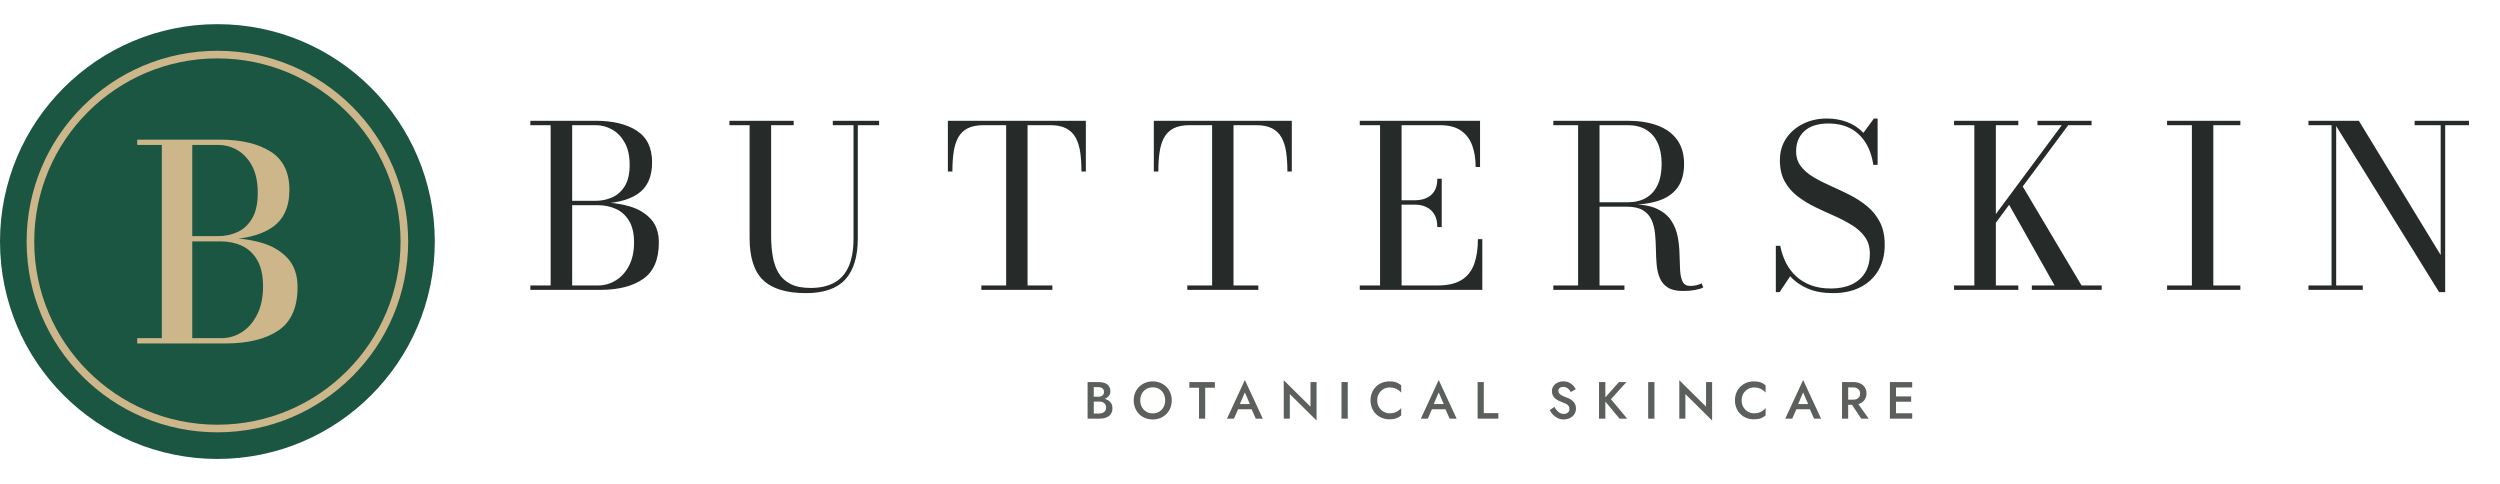
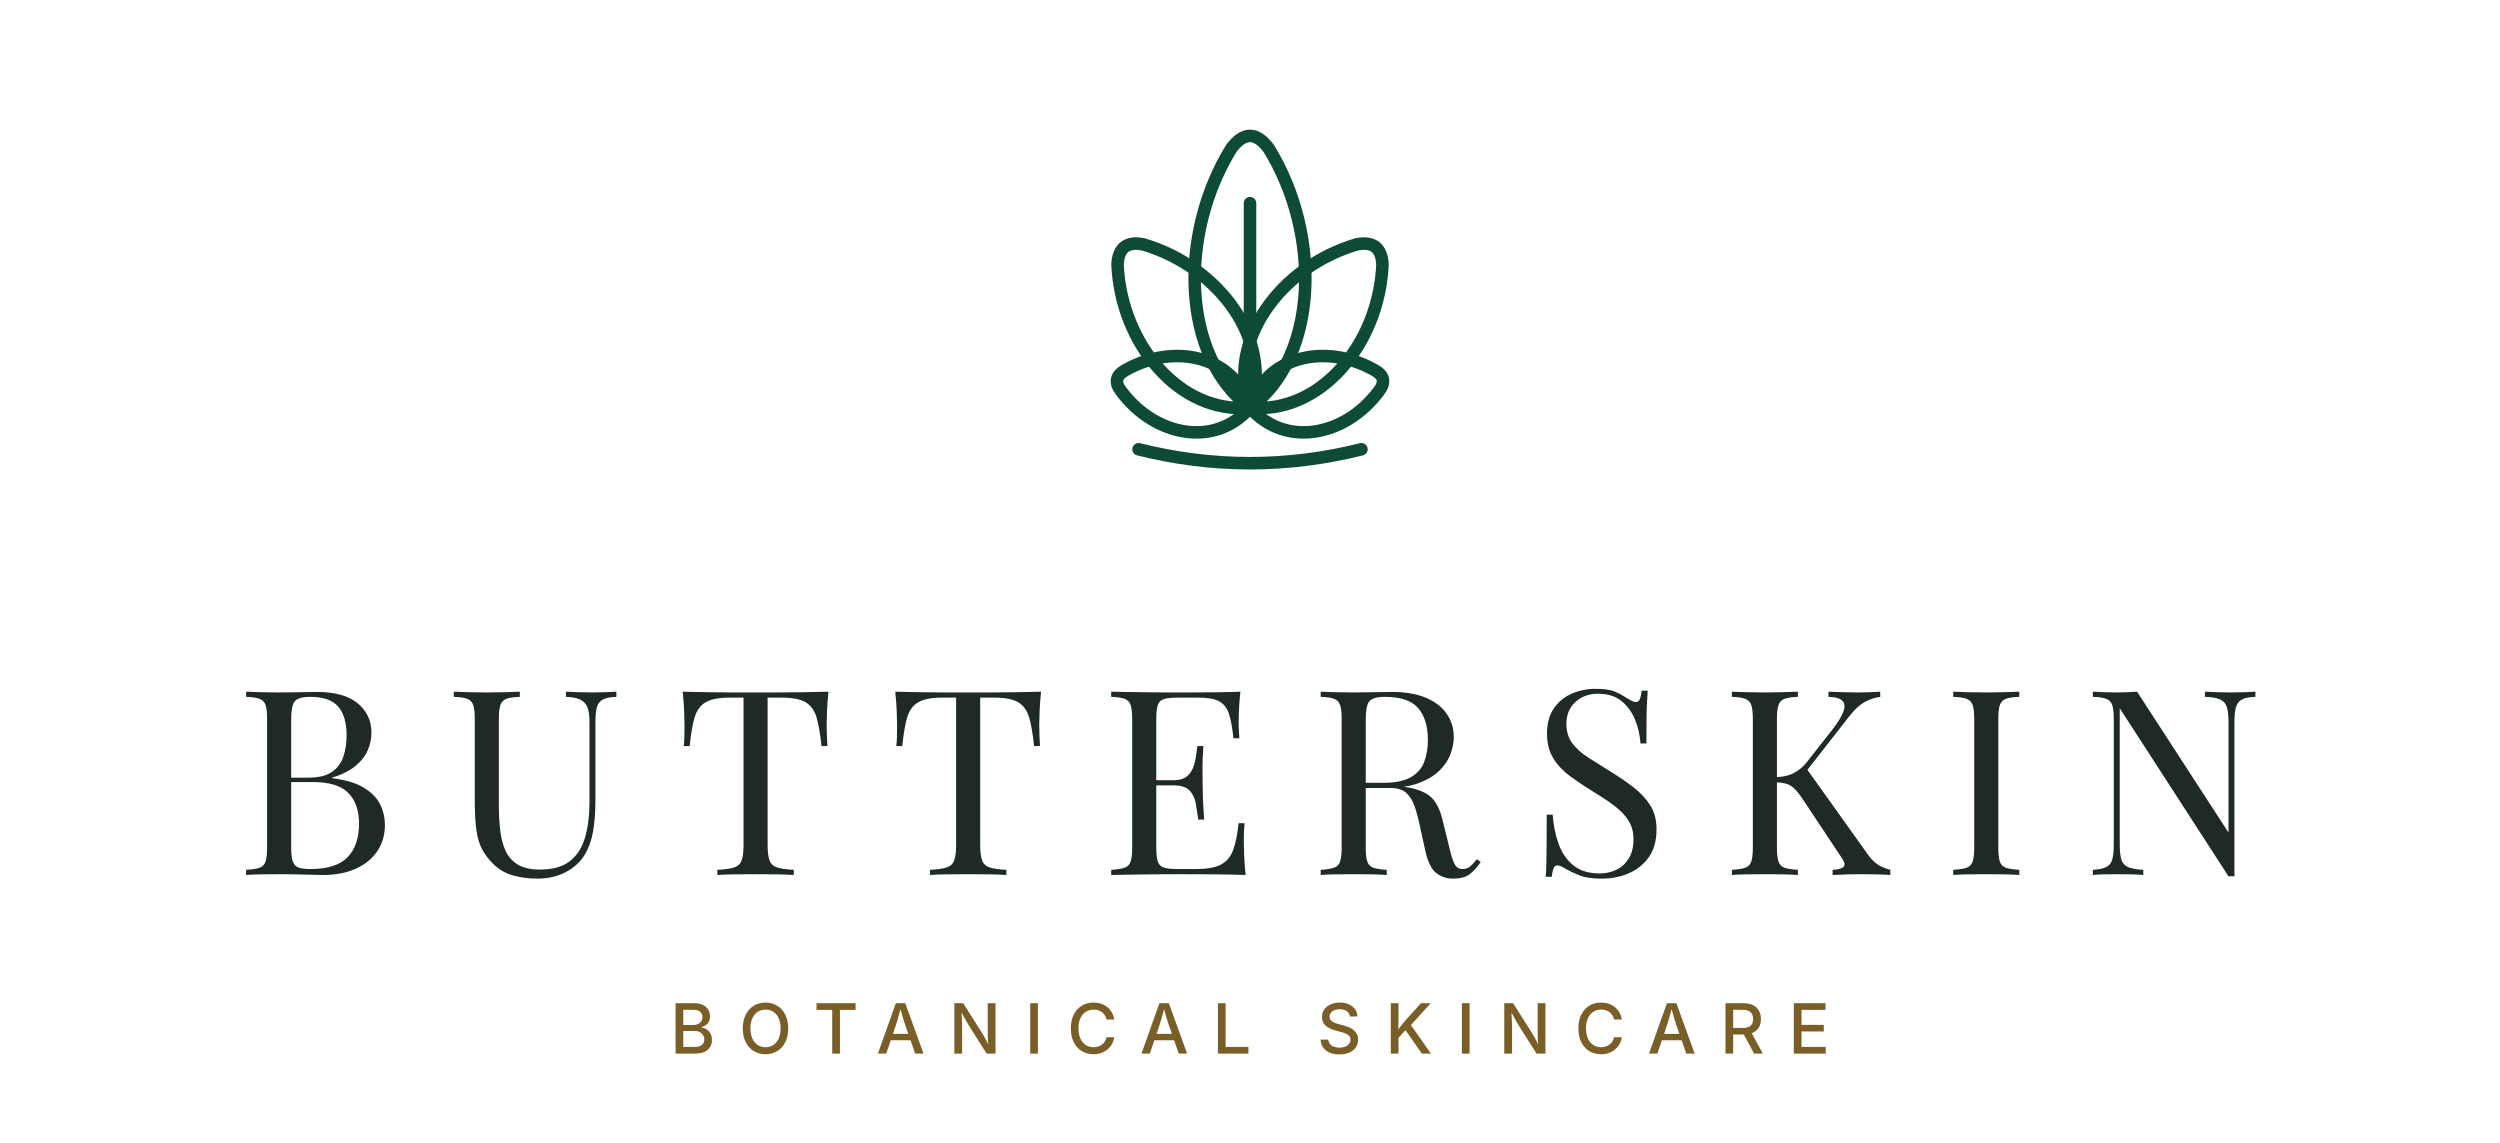
- <svg xmlns="http://www.w3.org/2000/svg" viewBox="0 0 620.988 120" role="img" aria-label="ButterSkin logo">
-   <circle cx="54" cy="60" r="54" fill="#1B5643" />
-   <circle cx="54" cy="60" r="46.44" fill="none" stroke="#CDB68A" stroke-width="1.89" />
-   <path d="M34.087 85.312V83.996H54.911Q57.78 83.996 60.142 82.461Q62.505 80.925 63.922 78.039Q65.34 75.154 65.34 71.138Q65.34 67.121 63.922 64.657Q62.505 62.194 60.142 61.08Q57.78 59.966 54.911 59.966H47.014V59.123H55.991Q60.919 59.123 64.969 60.304Q69.019 61.485 71.466 64.168Q73.912 66.851 73.912 71.34Q73.912 78.866 69.154 82.089Q64.395 85.312 55.991 85.312ZM40.196 84.772V35.227H47.756V84.772ZM47.014 59.528V58.65H54.236Q56.767 58.65 58.995 57.638Q61.223 56.625 62.623 54.263Q64.024 51.9 64.024 47.884Q64.024 43.867 62.623 41.235Q61.223 38.602 58.995 37.303Q56.767 36.004 54.236 36.004H34.087V34.688H54.641Q62.505 34.688 67.196 37.641Q71.888 40.594 71.888 47.175Q71.888 53.655 67.449 56.591Q63.011 59.528 54.641 59.528Z" fill="#CDB68A" />
-   <path d="M131.736 72.0V70.908H148.536Q150.944 70.908 152.988 69.634Q155.032 68.36 156.264 65.966Q157.496 63.572 157.496 60.24Q157.496 56.908 156.264 54.864Q155.032 52.82 152.988 51.896Q150.944 50.972 148.536 50.972H141.816V50.272H149.124Q153.072 50.272 156.376 51.252Q159.68 52.232 161.668 54.416Q163.656 56.6 163.656 60.24Q163.656 66.54 159.778 69.27Q155.9 72.0 149.124 72.0ZM136.776 71.58V30.42H142.124V71.58ZM141.816 50.608V49.88H147.976Q150.104 49.88 152.036 49.04Q153.968 48.2 155.186 46.24Q156.404 44.28 156.404 40.948Q156.404 37.616 155.186 35.432Q153.968 33.248 152.036 32.17Q150.104 31.092 147.976 31.092H131.736V30.0H147.976Q154.332 30.0 158.154 32.45Q161.976 34.9 161.976 40.36Q161.976 45.792 158.364 48.2Q154.752 50.608 147.976 50.608ZM218.368 30.0V31.092H213.076V59.12Q213.076 66.036 209.954 69.424Q206.832 72.812 200.196 72.812Q192.944 72.812 189.57 69.592Q186.196 66.372 186.196 59.12V31.092H181.184V30.0H197.144V31.092H191.544V58.56Q191.544 61.332 191.95 63.698Q192.356 66.064 193.406 67.814Q194.456 69.564 196.374 70.544Q198.292 71.524 201.316 71.524Q204.788 71.524 207.168 70.25Q209.548 68.976 210.78 66.246Q212.012 63.516 212.012 59.12V31.092H206.86V30.0ZM243.764 72.0V70.908H249.924V31.092H244.324Q241.86 31.092 240.334 31.89Q238.808 32.688 237.996 34.186Q237.184 35.684 236.876 37.812Q236.568 39.94 236.568 42.6H235.448V30.0H269.72V42.6H268.628Q268.628 39.94 268.32 37.812Q268.012 35.684 267.186 34.186Q266.36 32.688 264.834 31.89Q263.308 31.092 260.844 31.092H255.244V70.908H261.404V72.0ZM294.92 72.0V70.908H301.08V31.092H295.48Q293.016 31.092 291.49 31.89Q289.964 32.688 289.152 34.186Q288.34 35.684 288.032 37.812Q287.724 39.94 287.724 42.6H286.604V30.0H320.876V42.6H319.784Q319.784 39.94 319.476 37.812Q319.168 35.684 318.342 34.186Q317.516 32.688 315.99 31.89Q314.464 31.092 312.0 31.092H306.4V70.908H312.56V72.0ZM337.76 72.0V70.908H342.8V31.092H337.76V30.0H367.636V41.48H366.544Q366.544 38.484 365.69 36.132Q364.836 33.78 362.89 32.436Q360.944 31.092 357.668 31.092H348.148V70.908H357.08Q360.916 70.908 363.1 69.508Q365.284 68.108 366.194 65.532Q367.104 62.956 367.104 59.4H368.196V72.0ZM357.024 56.404Q357.024 54.528 356.31 53.296Q355.596 52.064 354.336 51.448Q353.076 50.832 351.48 50.832H346.804V49.74H351.48Q353.076 49.74 354.336 49.18Q355.596 48.62 356.31 47.444Q357.024 46.268 357.024 44.392H358.116V56.404ZM395.916 50.888V50.244H404.316Q407.004 50.244 408.894 49.138Q410.784 48.032 411.764 45.904Q412.744 43.776 412.744 40.724Q412.744 37.672 411.764 35.516Q410.784 33.36 408.894 32.226Q407.004 31.092 404.316 31.092H385.836V30.0H404.316Q408.544 30.0 411.694 31.162Q414.844 32.324 416.58 34.704Q418.316 37.084 418.316 40.724Q418.316 44.364 416.692 46.604Q415.068 48.844 411.946 49.866Q408.824 50.888 404.316 50.888ZM385.836 72.0V70.908H403.504V72.0ZM391.996 71.412V30.756H397.316V71.412ZM418.036 72.28Q415.6 72.28 414.242 71.398Q412.884 70.516 412.268 69.018Q411.652 67.52 411.498 65.658Q411.344 63.796 411.316 61.808Q411.288 59.82 411.092 57.958Q410.896 56.096 410.224 54.598Q409.552 53.1 408.082 52.218Q406.612 51.336 404.036 51.336H395.916V50.748H405.156Q409.16 50.748 411.526 51.84Q413.892 52.932 415.096 54.752Q416.3 56.572 416.72 58.728Q417.14 60.884 417.182 63.04Q417.224 65.196 417.322 67.016Q417.42 68.836 417.938 69.928Q418.456 71.02 419.856 71.02Q420.752 71.02 421.438 70.838Q422.124 70.656 422.684 70.376L423.076 71.412Q422.404 71.776 421.06 72.028Q419.716 72.28 418.036 72.28ZM455.304 72.812Q451.692 72.812 449.06 71.692Q446.428 70.572 444.664 68.612L442.06 72.56H441.108V61.052H442.2Q442.648 63.348 443.628 65.28Q444.608 67.212 446.162 68.64Q447.716 70.068 449.858 70.866Q452.0 71.664 454.8 71.664Q457.768 71.664 459.938 70.656Q462.108 69.648 463.284 67.73Q464.46 65.812 464.46 63.04Q464.46 60.576 463.256 58.882Q462.052 57.188 460.05 55.942Q458.048 54.696 455.668 53.646Q453.288 52.596 450.908 51.448Q448.528 50.3 446.526 48.774Q444.524 47.248 443.32 45.078Q442.116 42.908 442.116 39.8Q442.116 36.692 443.684 34.368Q445.252 32.044 447.898 30.742Q450.544 29.44 453.736 29.44Q456.508 29.44 458.832 30.322Q461.156 31.204 462.864 32.996L465.468 29.44H466.392V40.948H465.328Q464.768 37.448 463.228 35.166Q461.688 32.884 459.392 31.778Q457.096 30.672 454.268 30.672Q450.264 30.672 448.206 32.562Q446.148 34.452 446.148 37.56Q446.148 39.772 447.338 41.312Q448.528 42.852 450.488 44.014Q452.448 45.176 454.8 46.212Q457.152 47.248 459.504 48.438Q461.856 49.628 463.816 51.252Q465.776 52.876 466.966 55.186Q468.156 57.496 468.156 60.8Q468.156 64.44 466.588 67.142Q465.02 69.844 462.136 71.328Q459.252 72.812 455.304 72.812ZM490.808 59.848 512.144 31.092H506.096V30.0H519.536V31.092H513.74L492.404 59.848ZM485.376 72.0V70.908H490.416V31.092H485.376V30.0H501.336V31.092H495.764V70.908H501.336V72.0ZM504.696 72.0V70.908H510.352L498.564 49.992L502.036 45.652L517.044 70.908H522.056V72.0ZM538.296 72.0V70.908H544.456V31.092H538.296V30.0H556.496V31.092H549.776V70.908H556.496V72.0ZM580.296 30.0V70.908H586.904V72.0H573.408V70.908H579.148V31.092H573.408V30.0ZM613.28 30.0V31.092H607.372V72.56H605.86L579.484 30.0H585.924L606.252 63.348V31.092H599.784V30.0Z" fill="#262A28" />
-   <path d="M2.184 -4.693H3.757Q4.628 -4.693 5.278 -4.94Q5.928 -5.187 6.298 -5.662Q6.669 -6.136 6.669 -6.812Q6.669 -7.592 6.298 -8.099Q5.928 -8.606 5.278 -8.853Q4.628 -9.1 3.757 -9.1H1.014V0.0H3.913Q4.888 0.0 5.622 -0.279Q6.357 -0.559 6.773 -1.144Q7.189 -1.729 7.189 -2.626Q7.189 -3.276 6.929 -3.744Q6.669 -4.212 6.214 -4.511Q5.759 -4.81 5.167 -4.96Q4.576 -5.109 3.913 -5.109H2.184V-4.251H3.822Q4.212 -4.251 4.537 -4.166Q4.862 -4.082 5.109 -3.893Q5.356 -3.705 5.486 -3.432Q5.616 -3.159 5.616 -2.782Q5.616 -2.275 5.382 -1.943Q5.148 -1.612 4.745 -1.443Q4.342 -1.274 3.822 -1.274H2.548V-7.839H3.653Q4.303 -7.839 4.7 -7.527Q5.096 -7.215 5.096 -6.643Q5.096 -6.266 4.914 -5.999Q4.732 -5.733 4.407 -5.59Q4.082 -5.447 3.653 -5.447H2.184ZM14.092 -4.55Q14.092 -5.486 14.495 -6.22Q14.898 -6.955 15.593 -7.371Q16.289 -7.787 17.186 -7.787Q18.109 -7.787 18.804 -7.371Q19.5 -6.955 19.89 -6.22Q20.28 -5.486 20.28 -4.55Q20.28 -3.614 19.883 -2.886Q19.487 -2.158 18.791 -1.736Q18.096 -1.313 17.186 -1.313Q16.289 -1.313 15.593 -1.736Q14.898 -2.158 14.495 -2.886Q14.092 -3.614 14.092 -4.55ZM12.467 -4.55Q12.467 -3.536 12.818 -2.665Q13.169 -1.794 13.806 -1.157Q14.443 -0.52 15.307 -0.163Q16.172 0.195 17.186 0.195Q18.226 0.195 19.084 -0.163Q19.942 -0.52 20.579 -1.157Q21.216 -1.794 21.567 -2.665Q21.918 -3.536 21.918 -4.55Q21.918 -5.577 21.567 -6.435Q21.216 -7.293 20.572 -7.923Q19.929 -8.554 19.071 -8.912Q18.213 -9.269 17.186 -9.269Q16.185 -9.269 15.32 -8.912Q14.456 -8.554 13.812 -7.923Q13.169 -7.293 12.818 -6.435Q12.467 -5.577 12.467 -4.55ZM26.286 -7.683H28.691V0.0H30.225V-7.683H32.63V-9.1H26.286ZM37.7 -2.34H42.51L42.224 -3.64H37.999ZM40.079 -6.526 41.535 -3.146 41.561 -2.769 42.796 0.0H44.538L40.079 -9.607L35.633 0.0H37.362L38.623 -2.847L38.649 -3.185ZM56.381 -9.1V-2.99L49.738 -9.555V0.0H51.246V-6.11L57.889 0.455V-9.1ZM64.077 -9.1V0.0H65.637V-9.1ZM72.956 -4.55Q72.956 -5.525 73.392 -6.246Q73.827 -6.968 74.529 -7.364Q75.231 -7.761 76.063 -7.761Q76.713 -7.761 77.24 -7.592Q77.766 -7.423 78.182 -7.13Q78.598 -6.838 78.91 -6.474V-8.294Q78.351 -8.775 77.681 -9.022Q77.012 -9.269 76.011 -9.269Q75.01 -9.269 74.145 -8.925Q73.281 -8.58 72.644 -7.95Q72.007 -7.319 71.65 -6.454Q71.292 -5.59 71.292 -4.55Q71.292 -3.523 71.65 -2.658Q72.007 -1.794 72.644 -1.157Q73.281 -0.52 74.145 -0.182Q75.01 0.156 76.011 0.156Q77.012 0.156 77.681 -0.091Q78.351 -0.338 78.91 -0.806V-2.639Q78.598 -2.262 78.182 -1.97Q77.766 -1.677 77.24 -1.508Q76.713 -1.339 76.063 -1.339Q75.231 -1.339 74.529 -1.742Q73.827 -2.145 73.392 -2.866Q72.956 -3.588 72.956 -4.55ZM85.852 -2.34H90.662L90.376 -3.64H86.151ZM88.231 -6.526 89.687 -3.146 89.713 -2.769 90.948 0.0H92.69L88.231 -9.607L83.785 0.0H85.514L86.775 -2.847L86.801 -3.185ZM97.89 -9.1V0.0H103.038V-1.378H99.424V-9.1ZM116.961 -2.938 115.817 -2.132Q116.116 -1.508 116.629 -0.975Q117.143 -0.442 117.825 -0.124Q118.508 0.195 119.301 0.195Q119.886 0.195 120.425 0.006Q120.965 -0.182 121.394 -0.526Q121.823 -0.871 122.076 -1.378Q122.33 -1.885 122.33 -2.522Q122.33 -3.12 122.122 -3.568Q121.914 -4.017 121.582 -4.342Q121.251 -4.667 120.841 -4.888Q120.432 -5.109 120.016 -5.252Q119.288 -5.512 118.833 -5.759Q118.378 -6.006 118.163 -6.285Q117.949 -6.565 117.949 -6.916Q117.949 -7.306 118.248 -7.598Q118.547 -7.891 119.184 -7.891Q119.639 -7.891 119.983 -7.716Q120.328 -7.54 120.588 -7.248Q120.848 -6.955 121.03 -6.617L122.265 -7.319Q122.044 -7.8 121.628 -8.242Q121.212 -8.684 120.614 -8.976Q120.016 -9.269 119.21 -9.269Q118.391 -9.269 117.747 -8.957Q117.104 -8.645 116.727 -8.092Q116.35 -7.54 116.35 -6.812Q116.35 -6.175 116.597 -5.726Q116.844 -5.278 117.221 -4.973Q117.598 -4.667 118.014 -4.466Q118.43 -4.264 118.768 -4.147Q119.34 -3.939 119.782 -3.724Q120.224 -3.51 120.464 -3.204Q120.705 -2.899 120.705 -2.405Q120.705 -1.859 120.315 -1.521Q119.925 -1.183 119.301 -1.183Q118.794 -1.183 118.371 -1.404Q117.949 -1.625 117.604 -2.015Q117.26 -2.405 116.961 -2.938ZM128.05 -9.1V0.0H129.623V-9.1ZM133.003 -9.1 129.168 -4.797 133.159 0.0H135.057L131.014 -4.836L134.862 -9.1ZM140.257 -9.1V0.0H141.817V-9.1ZM154.635 -9.1V-2.99L147.992 -9.555V0.0H149.5V-6.11L156.143 0.455V-9.1ZM163.475 -4.55Q163.475 -5.525 163.91 -6.246Q164.346 -6.968 165.048 -7.364Q165.75 -7.761 166.582 -7.761Q167.232 -7.761 167.758 -7.592Q168.285 -7.423 168.701 -7.13Q169.117 -6.838 169.429 -6.474V-8.294Q168.87 -8.775 168.2 -9.022Q167.531 -9.269 166.53 -9.269Q165.529 -9.269 164.664 -8.925Q163.8 -8.58 163.163 -7.95Q162.526 -7.319 162.168 -6.454Q161.811 -5.59 161.811 -4.55Q161.811 -3.523 162.168 -2.658Q162.526 -1.794 163.163 -1.157Q163.8 -0.52 164.664 -0.182Q165.529 0.156 166.53 0.156Q167.531 0.156 168.2 -0.091Q168.87 -0.338 169.429 -0.806V-2.639Q169.117 -2.262 168.701 -1.97Q168.285 -1.677 167.758 -1.508Q167.232 -1.339 166.582 -1.339Q165.75 -1.339 165.048 -1.742Q164.346 -2.145 163.91 -2.866Q163.475 -3.588 163.475 -4.55ZM176.371 -2.34H181.181L180.895 -3.64H176.67ZM178.75 -6.526 180.206 -3.146 180.232 -2.769 181.467 0.0H183.209L178.75 -9.607L174.304 0.0H176.033L177.294 -2.847L177.32 -3.185ZM190.294 -4.342 193.18 0.0H195.039L191.945 -4.342ZM188.409 -9.1V0.0H189.943V-9.1ZM189.319 -7.774H191.152Q191.685 -7.774 192.075 -7.592Q192.465 -7.41 192.686 -7.072Q192.907 -6.734 192.907 -6.24Q192.907 -5.759 192.686 -5.414Q192.465 -5.07 192.075 -4.894Q191.685 -4.719 191.152 -4.719H189.319V-3.445H191.217Q192.218 -3.445 192.946 -3.796Q193.674 -4.147 194.083 -4.784Q194.493 -5.421 194.493 -6.279Q194.493 -7.137 194.083 -7.768Q193.674 -8.398 192.946 -8.749Q192.218 -9.1 191.217 -9.1H189.319ZM201.253 0.0H205.842V-1.352H201.253ZM201.253 -7.748H205.842V-9.1H201.253ZM201.253 -4.212H205.582V-5.538H201.253ZM200.304 -9.1V0.0H201.812V-9.1Z" fill="#5B605C" transform="translate(269.14 104.00) scale(1)" />
+ <svg xmlns="http://www.w3.org/2000/svg" viewBox="0 0 560 256" role="img" aria-label="ButterSkin logo">
+   <g transform="translate(228.0 6)">
+     <g transform="scale(1.04)" fill="none" stroke="#0E4A38" stroke-width="2.7" stroke-linejoin="round" stroke-linecap="round">
+       <path d="M0 0 C9.97 -5.40 10.50 -18.60 2.31 -27.90 Q0 -30.60 -2.31 -27.90 C-10.50 -18.60 -9.97 -5.40 0 0Z" transform="translate(50 82) rotate(-78)" />
+       <path d="M0 0 C9.97 -5.40 10.50 -18.60 2.31 -27.90 Q0 -30.60 -2.31 -27.90 C-10.50 -18.60 -9.97 -5.40 0 0Z" transform="translate(50 82) rotate(78)" />
+       <path d="M0 0 C12.82 -8.10 13.50 -27.90 3.51 -41.85 Q0 -45.90 -3.51 -41.85 C-13.50 -27.90 -12.82 -8.10 0 0Z" transform="translate(50 82) rotate(-38)" />
+       <path d="M0 0 C12.82 -8.10 13.50 -27.90 3.51 -41.85 Q0 -45.90 -3.51 -41.85 C-13.50 -27.90 -12.82 -8.10 0 0Z" transform="translate(50 82) rotate(38)" />
+       <path d="M0 0 C14.72 -10.80 15.50 -37.20 4.03 -55.80 Q0 -61.20 -4.03 -55.80 C-15.50 -37.20 -14.72 -10.80 0 0Z" transform="translate(50 82) rotate(0)" />
+       <path d="M50 78 L50 38" />
+       <path d="M26 91 Q50 97 74 91" />
+     </g>
+   </g>
+   <path d="M55.134 154.936Q56.352 154.994 58.324 155.052Q60.296 155.11 62.21 155.11Q64.936 155.11 67.43 155.052Q69.924 154.994 70.968 154.994Q77.058 154.994 80.132 157.546Q83.206 160.098 83.206 164.1Q83.206 166.13 82.365 168.073Q81.524 170.016 79.581 171.611Q77.638 173.206 74.39 174.192V174.308Q78.972 174.888 81.553 176.483Q84.134 178.078 85.178 180.224Q86.222 182.37 86.222 184.748Q86.222 188.054 84.569 190.577Q82.916 193.1 79.784 194.55Q76.652 196.0 72.302 196.0Q71.026 196.0 68.474 195.913Q65.922 195.826 62.326 195.826Q60.296 195.826 58.324 195.855Q56.352 195.884 55.134 196.0V194.84Q57.106 194.724 58.121 194.376Q59.136 194.028 59.484 192.984Q59.832 191.94 59.832 189.852V161.084Q59.832 158.938 59.484 157.923Q59.136 156.908 58.121 156.531Q57.106 156.154 55.134 156.096ZM69.518 156.096Q66.85 156.096 66.038 157.082Q65.226 158.068 65.226 161.084V189.852Q65.226 191.882 65.574 192.926Q65.922 193.97 66.85 194.318Q67.778 194.666 69.576 194.666Q75.26 194.666 77.841 192.027Q80.422 189.388 80.422 184.516Q80.422 180.05 78.015 177.614Q75.608 175.178 70.098 175.178H64.124Q64.124 175.178 64.124 174.685Q64.124 174.192 64.124 174.192H69.112Q72.534 174.192 74.39 172.887Q76.246 171.582 76.942 169.407Q77.638 167.232 77.638 164.738Q77.638 160.446 75.753 158.271Q73.868 156.096 69.518 156.096ZM138.074 154.936V156.096Q136.102 156.154 135.087 156.676Q134.072 157.198 133.724 158.358Q133.376 159.518 133.376 161.664V179.122Q133.376 183.182 132.854 186.198Q132.332 189.214 130.998 191.418Q129.548 193.854 126.764 195.333Q123.98 196.812 120.384 196.812Q117.6 196.812 115.077 196.145Q112.554 195.478 110.64 193.68Q108.958 192.056 108.001 190.258Q107.044 188.46 106.696 185.85Q106.348 183.24 106.348 179.296V161.084Q106.348 158.938 106 157.923Q105.652 156.908 104.637 156.531Q103.622 156.154 101.65 156.096V154.936Q102.868 154.994 104.84 155.052Q106.812 155.11 109.074 155.11Q111.104 155.11 113.105 155.052Q115.106 154.994 116.44 154.936V156.096Q114.468 156.154 113.453 156.531Q112.438 156.908 112.09 157.923Q111.742 158.938 111.742 161.084V180.282Q111.742 183.24 112.032 185.879Q112.322 188.518 113.221 190.519Q114.12 192.52 115.976 193.651Q117.832 194.782 120.906 194.782Q125.314 194.782 127.721 192.839Q130.128 190.896 131.085 187.474Q132.042 184.052 132.042 179.76V161.664Q132.042 159.518 131.549 158.358Q131.056 157.198 129.896 156.676Q128.736 156.154 126.764 156.096V154.936Q127.808 154.994 129.519 155.052Q131.23 155.11 132.68 155.11Q134.188 155.11 135.667 155.052Q137.146 154.994 138.074 154.936ZM185.576 154.936Q185.344 157.14 185.257 159.199Q185.17 161.258 185.17 162.36Q185.17 163.752 185.228 164.97Q185.286 166.188 185.344 167.116H184.01Q183.604 163.056 182.908 160.707Q182.212 158.358 180.472 157.314Q178.732 156.27 175.078 156.27H171.946V189.272Q171.946 191.592 172.381 192.752Q172.816 193.912 174.092 194.318Q175.368 194.724 177.804 194.84V196.0Q176.296 195.884 173.976 195.855Q171.656 195.826 169.278 195.826Q166.668 195.826 164.377 195.855Q162.086 195.884 160.694 196.0V194.84Q163.13 194.724 164.406 194.318Q165.682 193.912 166.117 192.752Q166.552 191.592 166.552 189.272V156.27H163.42Q159.824 156.27 158.055 157.314Q156.286 158.358 155.59 160.707Q154.894 163.056 154.488 167.116H153.154Q153.27 166.188 153.299 164.97Q153.328 163.752 153.328 162.36Q153.328 161.258 153.241 159.199Q153.154 157.14 152.922 154.936Q155.358 154.994 158.229 155.052Q161.1 155.11 164.0 155.11Q166.9 155.11 169.278 155.11Q171.656 155.11 174.527 155.11Q177.398 155.11 180.298 155.052Q183.198 154.994 185.576 154.936ZM233.194 154.936Q232.962 157.14 232.875 159.199Q232.788 161.258 232.788 162.36Q232.788 163.752 232.846 164.97Q232.904 166.188 232.962 167.116H231.628Q231.222 163.056 230.526 160.707Q229.83 158.358 228.09 157.314Q226.35 156.27 222.696 156.27H219.564V189.272Q219.564 191.592 219.999 192.752Q220.434 193.912 221.71 194.318Q222.986 194.724 225.422 194.84V196.0Q223.914 195.884 221.594 195.855Q219.274 195.826 216.896 195.826Q214.286 195.826 211.995 195.855Q209.704 195.884 208.312 196.0V194.84Q210.748 194.724 212.024 194.318Q213.3 193.912 213.735 192.752Q214.17 191.592 214.17 189.272V156.27H211.038Q207.442 156.27 205.673 157.314Q203.904 158.358 203.208 160.707Q202.512 163.056 202.106 167.116H200.772Q200.888 166.188 200.917 164.97Q200.946 163.752 200.946 162.36Q200.946 161.258 200.859 159.199Q200.772 157.14 200.54 154.936Q202.976 154.994 205.847 155.052Q208.718 155.11 211.618 155.11Q214.518 155.11 216.896 155.11Q219.274 155.11 222.145 155.11Q225.016 155.11 227.916 155.052Q230.816 154.994 233.194 154.936ZM277.854 154.936Q277.622 156.966 277.535 158.88Q277.448 160.794 277.448 161.78Q277.448 162.824 277.506 163.781Q277.564 164.738 277.622 165.376H276.288Q275.94 161.954 275.302 159.953Q274.664 157.952 273.127 157.111Q271.59 156.27 268.516 156.27H263.702Q261.73 156.27 260.715 156.589Q259.7 156.908 259.352 157.923Q259.004 158.938 259.004 161.084V189.852Q259.004 191.94 259.352 192.984Q259.7 194.028 260.715 194.347Q261.73 194.666 263.702 194.666H267.936Q271.59 194.666 273.475 193.68Q275.36 192.694 276.201 190.461Q277.042 188.228 277.448 184.4H278.782Q278.608 185.966 278.608 188.576Q278.608 189.678 278.695 191.737Q278.782 193.796 279.014 196.0Q276.056 195.884 272.344 195.855Q268.632 195.826 265.732 195.826Q264.456 195.826 262.455 195.826Q260.454 195.826 258.134 195.855Q255.814 195.884 253.436 195.913Q251.058 195.942 248.912 196.0V194.84Q250.884 194.724 251.899 194.376Q252.914 194.028 253.262 192.984Q253.61 191.94 253.61 189.852V161.084Q253.61 158.938 253.262 157.923Q252.914 156.908 251.899 156.531Q250.884 156.154 248.912 156.096V154.936Q251.058 154.994 253.436 155.023Q255.814 155.052 258.134 155.081Q260.454 155.11 262.455 155.11Q264.456 155.11 265.732 155.11Q268.4 155.11 271.793 155.081Q275.186 155.052 277.854 154.936ZM267.878 174.772Q267.878 174.772 267.878 175.352Q267.878 175.932 267.878 175.932H257.264Q257.264 175.932 257.264 175.352Q257.264 174.772 257.264 174.772ZM269.56 167.116Q269.328 170.422 269.357 172.162Q269.386 173.902 269.386 175.352Q269.386 176.802 269.444 178.542Q269.502 180.282 269.734 183.588H268.4Q268.168 181.732 267.849 179.963Q267.53 178.194 266.457 177.063Q265.384 175.932 262.832 175.932V174.772Q264.746 174.772 265.761 173.989Q266.776 173.206 267.24 171.988Q267.704 170.77 267.878 169.465Q268.052 168.16 268.226 167.116ZM295.834 154.936Q297.052 154.994 299.024 155.052Q300.996 155.11 302.91 155.11Q305.636 155.11 308.13 155.052Q310.624 154.994 311.668 154.994Q316.366 154.994 319.469 156.328Q322.572 157.662 324.109 159.953Q325.646 162.244 325.646 165.086Q325.646 166.826 324.95 168.798Q324.254 170.77 322.543 172.51Q320.832 174.25 317.874 175.381Q314.916 176.512 310.392 176.512H304.824V175.352H309.812Q313.93 175.352 316.105 174.047Q318.28 172.742 319.063 170.567Q319.846 168.392 319.846 165.724Q319.846 161.142 317.671 158.619Q315.496 156.096 310.218 156.096Q307.55 156.096 306.738 157.082Q305.926 158.068 305.926 161.084V189.852Q305.926 191.94 306.274 192.984Q306.622 194.028 307.637 194.376Q308.652 194.724 310.624 194.84V196.0Q309.29 195.884 307.289 195.855Q305.288 195.826 303.258 195.826Q300.996 195.826 299.024 195.855Q297.052 195.884 295.834 196.0V194.84Q297.806 194.724 298.821 194.376Q299.836 194.028 300.184 192.984Q300.532 191.94 300.532 189.852V161.084Q300.532 158.938 300.184 157.923Q299.836 156.908 298.821 156.531Q297.806 156.154 295.834 156.096ZM305.056 175.526Q308.188 175.642 309.986 175.787Q311.784 175.932 312.915 176.048Q314.046 176.164 315.09 176.338Q318.976 176.976 320.687 178.687Q322.398 180.398 323.21 183.994L324.66 189.91Q325.24 192.462 325.849 193.593Q326.458 194.724 327.734 194.666Q328.72 194.608 329.387 194.028Q330.054 193.448 330.808 192.462L331.678 193.1Q330.46 194.898 329.155 195.855Q327.85 196.812 325.472 196.812Q323.326 196.812 321.702 195.536Q320.078 194.26 319.266 190.548L317.99 184.748Q317.468 182.254 316.801 180.427Q316.134 178.6 314.945 177.556Q313.756 176.512 311.436 176.512H305.172ZM357.43 154.298Q360.33 154.298 361.838 154.965Q363.346 155.632 364.506 156.444Q365.202 156.85 365.637 157.053Q366.072 157.256 366.478 157.256Q367.058 157.256 367.319 156.618Q367.58 155.98 367.754 154.704H369.088Q369.03 155.69 368.943 157.053Q368.856 158.416 368.827 160.649Q368.798 162.882 368.798 166.536H367.464Q367.29 163.752 366.246 161.2Q365.202 158.648 363.201 157.024Q361.2 155.4 357.952 155.4Q354.878 155.4 352.877 157.256Q350.876 159.112 350.876 162.128Q350.876 164.738 352.21 166.507Q353.544 168.276 355.777 169.697Q358.01 171.118 360.62 172.742Q363.636 174.598 365.985 176.425Q368.334 178.252 369.697 180.456Q371.06 182.66 371.06 185.792Q371.06 189.504 369.378 191.94Q367.696 194.376 364.912 195.594Q362.128 196.812 358.764 196.812Q355.69 196.812 353.892 196.116Q352.094 195.42 350.818 194.666Q349.542 193.854 348.846 193.854Q348.266 193.854 348.005 194.492Q347.744 195.13 347.57 196.406H346.236Q346.352 195.188 346.381 193.535Q346.41 191.882 346.439 189.214Q346.468 186.546 346.468 182.486H347.802Q348.034 185.966 349.107 188.982Q350.18 191.998 352.413 193.825Q354.646 195.652 358.358 195.652Q360.272 195.652 361.983 194.869Q363.694 194.086 364.796 192.375Q365.898 190.664 365.898 187.938Q365.898 185.56 364.767 183.791Q363.636 182.022 361.606 180.485Q359.576 178.948 356.85 177.324Q354.124 175.642 351.746 173.902Q349.368 172.162 347.947 169.871Q346.526 167.58 346.526 164.332Q346.526 160.91 348.063 158.677Q349.6 156.444 352.094 155.371Q354.588 154.298 357.43 154.298ZM421.172 154.936V156.096Q419.374 156.328 417.692 157.256Q416.01 158.184 414.328 160.33L403.134 174.656L404.41 171.814L418.33 191.302Q419.316 192.752 420.476 193.564Q421.636 194.376 423.434 194.84V196.0Q422.042 195.884 419.983 195.855Q417.924 195.826 416.474 195.826Q415.488 195.826 414.067 195.855Q412.646 195.884 410.5 196.0V194.84Q412.472 194.724 412.994 194.144Q413.516 193.564 412.588 192.23L404.12 179.47Q402.96 177.672 402.061 176.773Q401.162 175.874 400.205 175.584Q399.248 175.294 397.798 175.236V174.076Q400.234 174.018 401.887 173.119Q403.54 172.22 404.642 170.828L410.21 163.752Q412.124 161.316 412.82 159.634Q413.516 157.952 412.762 157.053Q412.008 156.154 409.572 156.096V154.936Q410.674 154.994 411.834 155.023Q412.994 155.052 414.125 155.081Q415.256 155.11 416.242 155.11Q417.75 155.11 419.026 155.052Q420.302 154.994 421.172 154.936ZM402.728 154.936V156.096Q400.756 156.154 399.741 156.531Q398.726 156.908 398.378 157.923Q398.03 158.938 398.03 161.084V189.852Q398.03 191.94 398.378 192.984Q398.726 194.028 399.741 194.376Q400.756 194.724 402.728 194.84V196.0Q401.394 195.884 399.393 195.855Q397.392 195.826 395.362 195.826Q393.1 195.826 391.128 195.855Q389.156 195.884 387.938 196.0V194.84Q389.91 194.724 390.925 194.376Q391.94 194.028 392.288 192.984Q392.636 191.94 392.636 189.852V161.084Q392.636 158.938 392.288 157.923Q391.94 156.908 390.925 156.531Q389.91 156.154 387.938 156.096V154.936Q389.156 154.994 391.128 155.052Q393.1 155.11 395.362 155.11Q397.392 155.11 399.393 155.052Q401.394 154.994 402.728 154.936ZM452.318 154.936V156.096Q450.346 156.154 449.331 156.531Q448.316 156.908 447.968 157.923Q447.62 158.938 447.62 161.084V189.852Q447.62 191.94 447.968 192.984Q448.316 194.028 449.331 194.376Q450.346 194.724 452.318 194.84V196.0Q450.984 195.884 448.983 195.855Q446.982 195.826 444.952 195.826Q442.69 195.826 440.718 195.855Q438.746 195.884 437.528 196.0V194.84Q439.5 194.724 440.515 194.376Q441.53 194.028 441.878 192.984Q442.226 191.94 442.226 189.852V161.084Q442.226 158.938 441.878 157.923Q441.53 156.908 440.515 156.531Q439.5 156.154 437.528 156.096V154.936Q438.746 154.994 440.718 155.052Q442.69 155.11 444.952 155.11Q446.982 155.11 448.983 155.052Q450.984 154.994 452.318 154.936ZM505.214 154.936V156.096Q503.242 156.154 502.227 156.676Q501.212 157.198 500.864 158.358Q500.516 159.518 500.516 161.664V196.29Q500.168 196.29 499.849 196.29Q499.53 196.29 499.182 196.29L474.822 158.648V189.272Q474.822 191.36 475.199 192.549Q475.576 193.738 476.707 194.231Q477.838 194.724 480.1 194.84V196.0Q479.056 195.884 477.374 195.855Q475.692 195.826 474.184 195.826Q472.734 195.826 471.255 195.855Q469.776 195.884 468.79 196.0V194.84Q470.762 194.724 471.777 194.231Q472.792 193.738 473.14 192.549Q473.488 191.36 473.488 189.272V161.084Q473.488 158.938 473.14 157.923Q472.792 156.908 471.777 156.531Q470.762 156.154 468.79 156.096V154.936Q469.776 154.994 471.255 155.052Q472.734 155.11 474.184 155.11Q475.46 155.11 476.62 155.052Q477.78 154.994 478.708 154.936L499.182 186.488V161.664Q499.182 159.518 498.805 158.358Q498.428 157.198 497.297 156.676Q496.166 156.154 493.904 156.096V154.936Q494.948 154.994 496.659 155.052Q498.37 155.11 499.82 155.11Q501.328 155.11 502.807 155.052Q504.286 154.994 505.214 154.936Z" fill="#1F2A24" />
+   <path d="M151.332 236.0V224.723H155.487Q156.691 224.723 157.478 225.117Q158.265 225.51 158.651 226.18Q159.037 226.85 159.037 227.682Q159.037 228.386 158.78 228.867Q158.522 229.347 158.087 229.639Q157.652 229.93 157.13 230.066V230.18Q157.697 230.203 158.235 230.539Q158.772 230.876 159.124 231.485Q159.476 232.095 159.476 232.965Q159.476 233.82 159.071 234.509Q158.666 235.198 157.826 235.599Q156.986 236.0 155.669 236.0ZM153.058 234.517H155.495Q156.706 234.517 157.236 234.047Q157.766 233.578 157.766 232.882Q157.766 232.337 157.497 231.898Q157.228 231.459 156.736 231.198Q156.244 230.937 155.563 230.937H153.058ZM153.058 229.605H155.321Q155.889 229.605 156.35 229.385Q156.812 229.166 157.077 228.765Q157.342 228.364 157.342 227.826Q157.342 227.13 156.857 226.664Q156.373 226.199 155.366 226.199H153.058ZM171.482 236.151Q170.021 236.151 168.867 235.459Q167.713 234.766 167.051 233.468Q166.388 232.17 166.388 230.369Q166.388 228.56 167.051 227.262Q167.713 225.964 168.867 225.268Q170.021 224.572 171.482 224.572Q172.943 224.572 174.089 225.268Q175.236 225.964 175.898 227.262Q176.56 228.56 176.56 230.369Q176.56 232.17 175.898 233.468Q175.236 234.766 174.089 235.459Q172.943 236.151 171.482 236.151ZM171.482 234.577Q172.443 234.577 173.204 234.097Q173.964 233.616 174.407 232.674Q174.85 231.731 174.85 230.369Q174.85 228.992 174.407 228.049Q173.964 227.107 173.204 226.627Q172.443 226.146 171.482 226.146Q170.513 226.146 169.749 226.63Q168.984 227.115 168.542 228.057Q168.099 228.999 168.099 230.369Q168.099 231.731 168.542 232.67Q168.984 233.608 169.749 234.093Q170.513 234.577 171.482 234.577ZM182.897 226.207V224.723H191.654V226.207H188.15V236.0H186.417V226.207ZM196.651 236.0 200.663 224.723H202.782L206.869 236.0H204.999L202.805 229.726Q202.547 228.961 202.241 227.925Q201.934 226.888 201.533 225.435H201.881Q201.495 226.903 201.189 227.951Q200.882 228.999 200.648 229.726L198.521 236.0ZM198.824 233.026V231.588H204.689V233.026ZM213.774 236.0V224.723H215.764L220.01 231.436Q220.222 231.769 220.487 232.231Q220.752 232.693 221.047 233.272Q221.342 233.851 221.629 234.532H221.418Q221.349 233.888 221.315 233.256Q221.281 232.625 221.266 232.072Q221.251 231.52 221.251 231.141V224.723H222.999V236.0H221.001L217.194 229.998Q216.892 229.506 216.6 229.007Q216.309 228.507 215.957 227.853Q215.605 227.198 215.098 226.26H215.37Q215.408 227.092 215.446 227.815Q215.484 228.538 215.503 229.094Q215.522 229.65 215.522 229.983V236.0ZM232.493 224.723V236.0H230.767V224.723ZM244.945 236.151Q243.484 236.151 242.334 235.459Q241.183 234.766 240.525 233.468Q239.867 232.17 239.867 230.369Q239.867 228.56 240.525 227.262Q241.183 225.964 242.334 225.268Q243.484 224.572 244.945 224.572Q245.838 224.572 246.621 224.829Q247.405 225.086 248.021 225.578Q248.638 226.07 249.043 226.774Q249.448 227.478 249.592 228.371H247.859Q247.753 227.834 247.484 227.421Q247.215 227.009 246.829 226.721Q246.443 226.434 245.967 226.29Q245.49 226.146 244.96 226.146Q243.991 226.146 243.223 226.634Q242.455 227.122 242.016 228.065Q241.577 229.007 241.577 230.369Q241.577 231.731 242.023 232.674Q242.47 233.616 243.234 234.097Q243.999 234.577 244.96 234.577Q245.49 234.577 245.963 234.43Q246.436 234.282 246.826 233.998Q247.215 233.714 247.484 233.298Q247.753 232.882 247.859 232.352H249.599Q249.471 233.185 249.077 233.877Q248.684 234.57 248.071 235.084Q247.458 235.599 246.667 235.875Q245.876 236.151 244.945 236.151ZM255.694 236.0 259.706 224.723H261.825L265.912 236.0H264.042L261.847 229.726Q261.59 228.961 261.284 227.925Q260.977 226.888 260.576 225.435H260.924Q260.538 226.903 260.232 227.951Q259.925 228.999 259.69 229.726L257.564 236.0ZM257.866 233.026V231.588H263.732V233.026ZM272.816 236.0V224.723H274.542V234.517H279.651V236.0ZM300.037 236.189Q298.773 236.189 297.842 235.788Q296.911 235.387 296.385 234.641Q295.859 233.896 295.806 232.867H297.54Q297.592 233.48 297.937 233.881Q298.281 234.282 298.834 234.479Q299.386 234.676 300.03 234.676Q300.749 234.676 301.305 234.452Q301.861 234.229 302.186 233.817Q302.512 233.404 302.512 232.859Q302.512 232.367 302.228 232.053Q301.944 231.739 301.464 231.531Q300.983 231.323 300.37 231.164L299.053 230.801Q297.668 230.43 296.892 229.703Q296.117 228.977 296.117 227.819Q296.117 226.842 296.643 226.112Q297.169 225.382 298.073 224.977Q298.978 224.572 300.113 224.572Q301.271 224.572 302.152 224.977Q303.034 225.382 303.537 226.085Q304.041 226.789 304.063 227.69H302.383Q302.3 226.918 301.668 226.494Q301.036 226.07 300.075 226.07Q299.394 226.07 298.89 226.282Q298.387 226.494 298.111 226.869Q297.835 227.243 297.835 227.72Q297.835 228.258 298.164 228.587Q298.493 228.916 298.966 229.109Q299.439 229.302 299.871 229.416L300.968 229.703Q301.505 229.839 302.077 230.07Q302.648 230.301 303.133 230.668Q303.617 231.035 303.916 231.576Q304.215 232.117 304.215 232.882Q304.215 233.835 303.723 234.585Q303.231 235.334 302.296 235.762Q301.362 236.189 300.037 236.189ZM312.762 233.003V231.277Q313.133 230.71 313.5 230.21Q313.867 229.711 314.268 229.226Q314.669 228.742 315.123 228.227L318.287 224.723H320.482L315.691 229.998L315.577 229.976ZM311.536 236.0V224.723H313.261V228.326L313.231 230.899L313.261 231.747V236.0ZM318.484 236.0 314.646 230.483 315.729 229.158 320.527 236.0ZM329.188 224.723V236.0H327.462V224.723ZM336.955 236.0V224.723H338.946L343.192 231.436Q343.403 231.769 343.668 232.231Q343.933 232.693 344.228 233.272Q344.524 233.851 344.811 234.532H344.599Q344.531 233.888 344.497 233.256Q344.463 232.625 344.448 232.072Q344.433 231.52 344.433 231.141V224.723H346.181V236.0H344.183L340.376 229.998Q340.073 229.506 339.782 229.007Q339.491 228.507 339.139 227.853Q338.787 227.198 338.28 226.26H338.552Q338.59 227.092 338.628 227.815Q338.666 228.538 338.685 229.094Q338.704 229.65 338.704 229.983V236.0ZM358.633 236.151Q357.173 236.151 356.022 235.459Q354.872 234.766 354.214 233.468Q353.555 232.17 353.555 230.369Q353.555 228.56 354.214 227.262Q354.872 225.964 356.022 225.268Q357.173 224.572 358.633 224.572Q359.527 224.572 360.31 224.829Q361.093 225.086 361.71 225.578Q362.327 226.07 362.732 226.774Q363.137 227.478 363.28 228.371H361.547Q361.441 227.834 361.173 227.421Q360.904 227.009 360.518 226.721Q360.132 226.434 359.655 226.29Q359.178 226.146 358.649 226.146Q357.68 226.146 356.912 226.634Q356.143 227.122 355.704 228.065Q355.266 229.007 355.266 230.369Q355.266 231.731 355.712 232.674Q356.159 233.616 356.923 234.097Q357.687 234.577 358.649 234.577Q359.178 234.577 359.651 234.43Q360.124 234.282 360.514 233.998Q360.904 233.714 361.173 233.298Q361.441 232.882 361.547 232.352H363.288Q363.159 233.185 362.766 233.877Q362.372 234.57 361.759 235.084Q361.146 235.599 360.355 235.875Q359.564 236.151 358.633 236.151ZM369.383 236.0 373.394 224.723H375.513L379.6 236.0H377.731L375.536 229.726Q375.279 228.961 374.972 227.925Q374.666 226.888 374.265 225.435H374.613Q374.227 226.903 373.92 227.951Q373.614 228.999 373.379 229.726L371.252 236.0ZM371.555 233.026V231.588H377.421V233.026ZM386.505 236.0V224.723H390.546Q391.848 224.723 392.719 225.173Q393.589 225.624 394.02 226.426Q394.452 227.228 394.452 228.265Q394.452 229.31 394.017 230.093Q393.581 230.876 392.711 231.308Q391.841 231.739 390.531 231.739H387.496V230.263H390.365Q391.197 230.263 391.708 230.025Q392.219 229.786 392.461 229.34Q392.703 228.893 392.703 228.265Q392.703 227.629 392.461 227.168Q392.219 226.706 391.704 226.453Q391.19 226.199 390.35 226.199H388.231V236.0ZM392.915 236.0 390.183 230.906H392.098L394.876 236.0ZM401.818 236.0V224.723H408.917V226.207H403.544V229.567H408.531V231.043H403.544V234.517H408.963V236.0Z" fill="#7A5E28" />
</svg>
